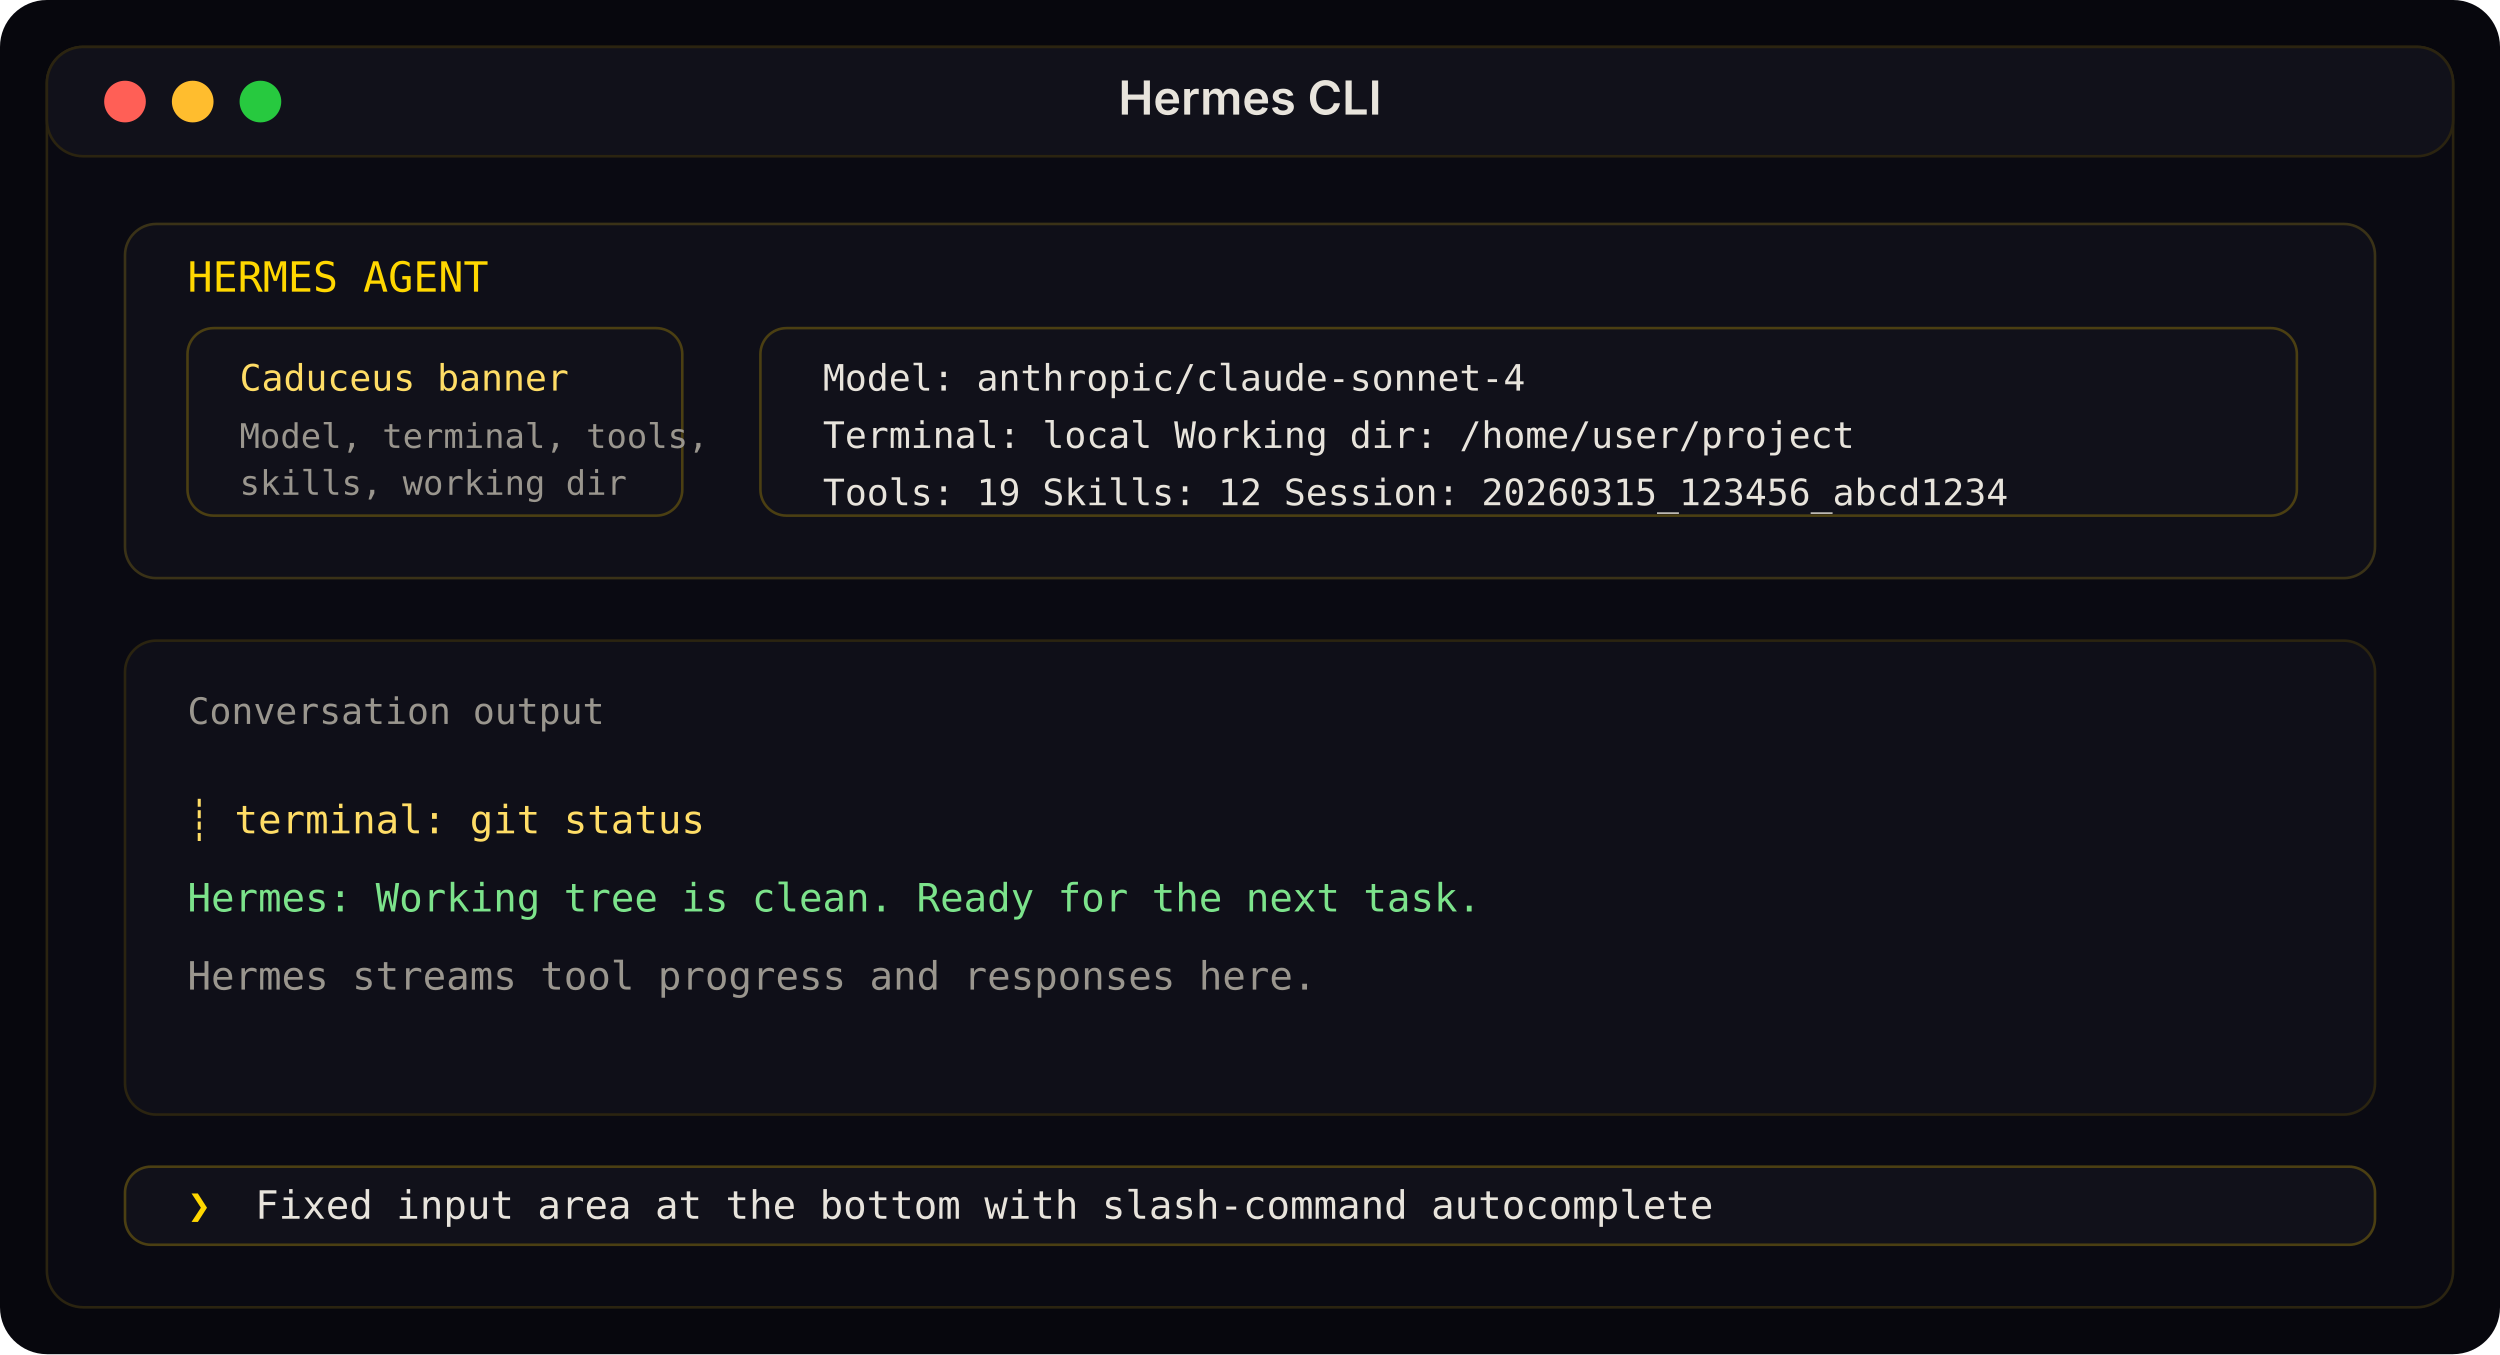
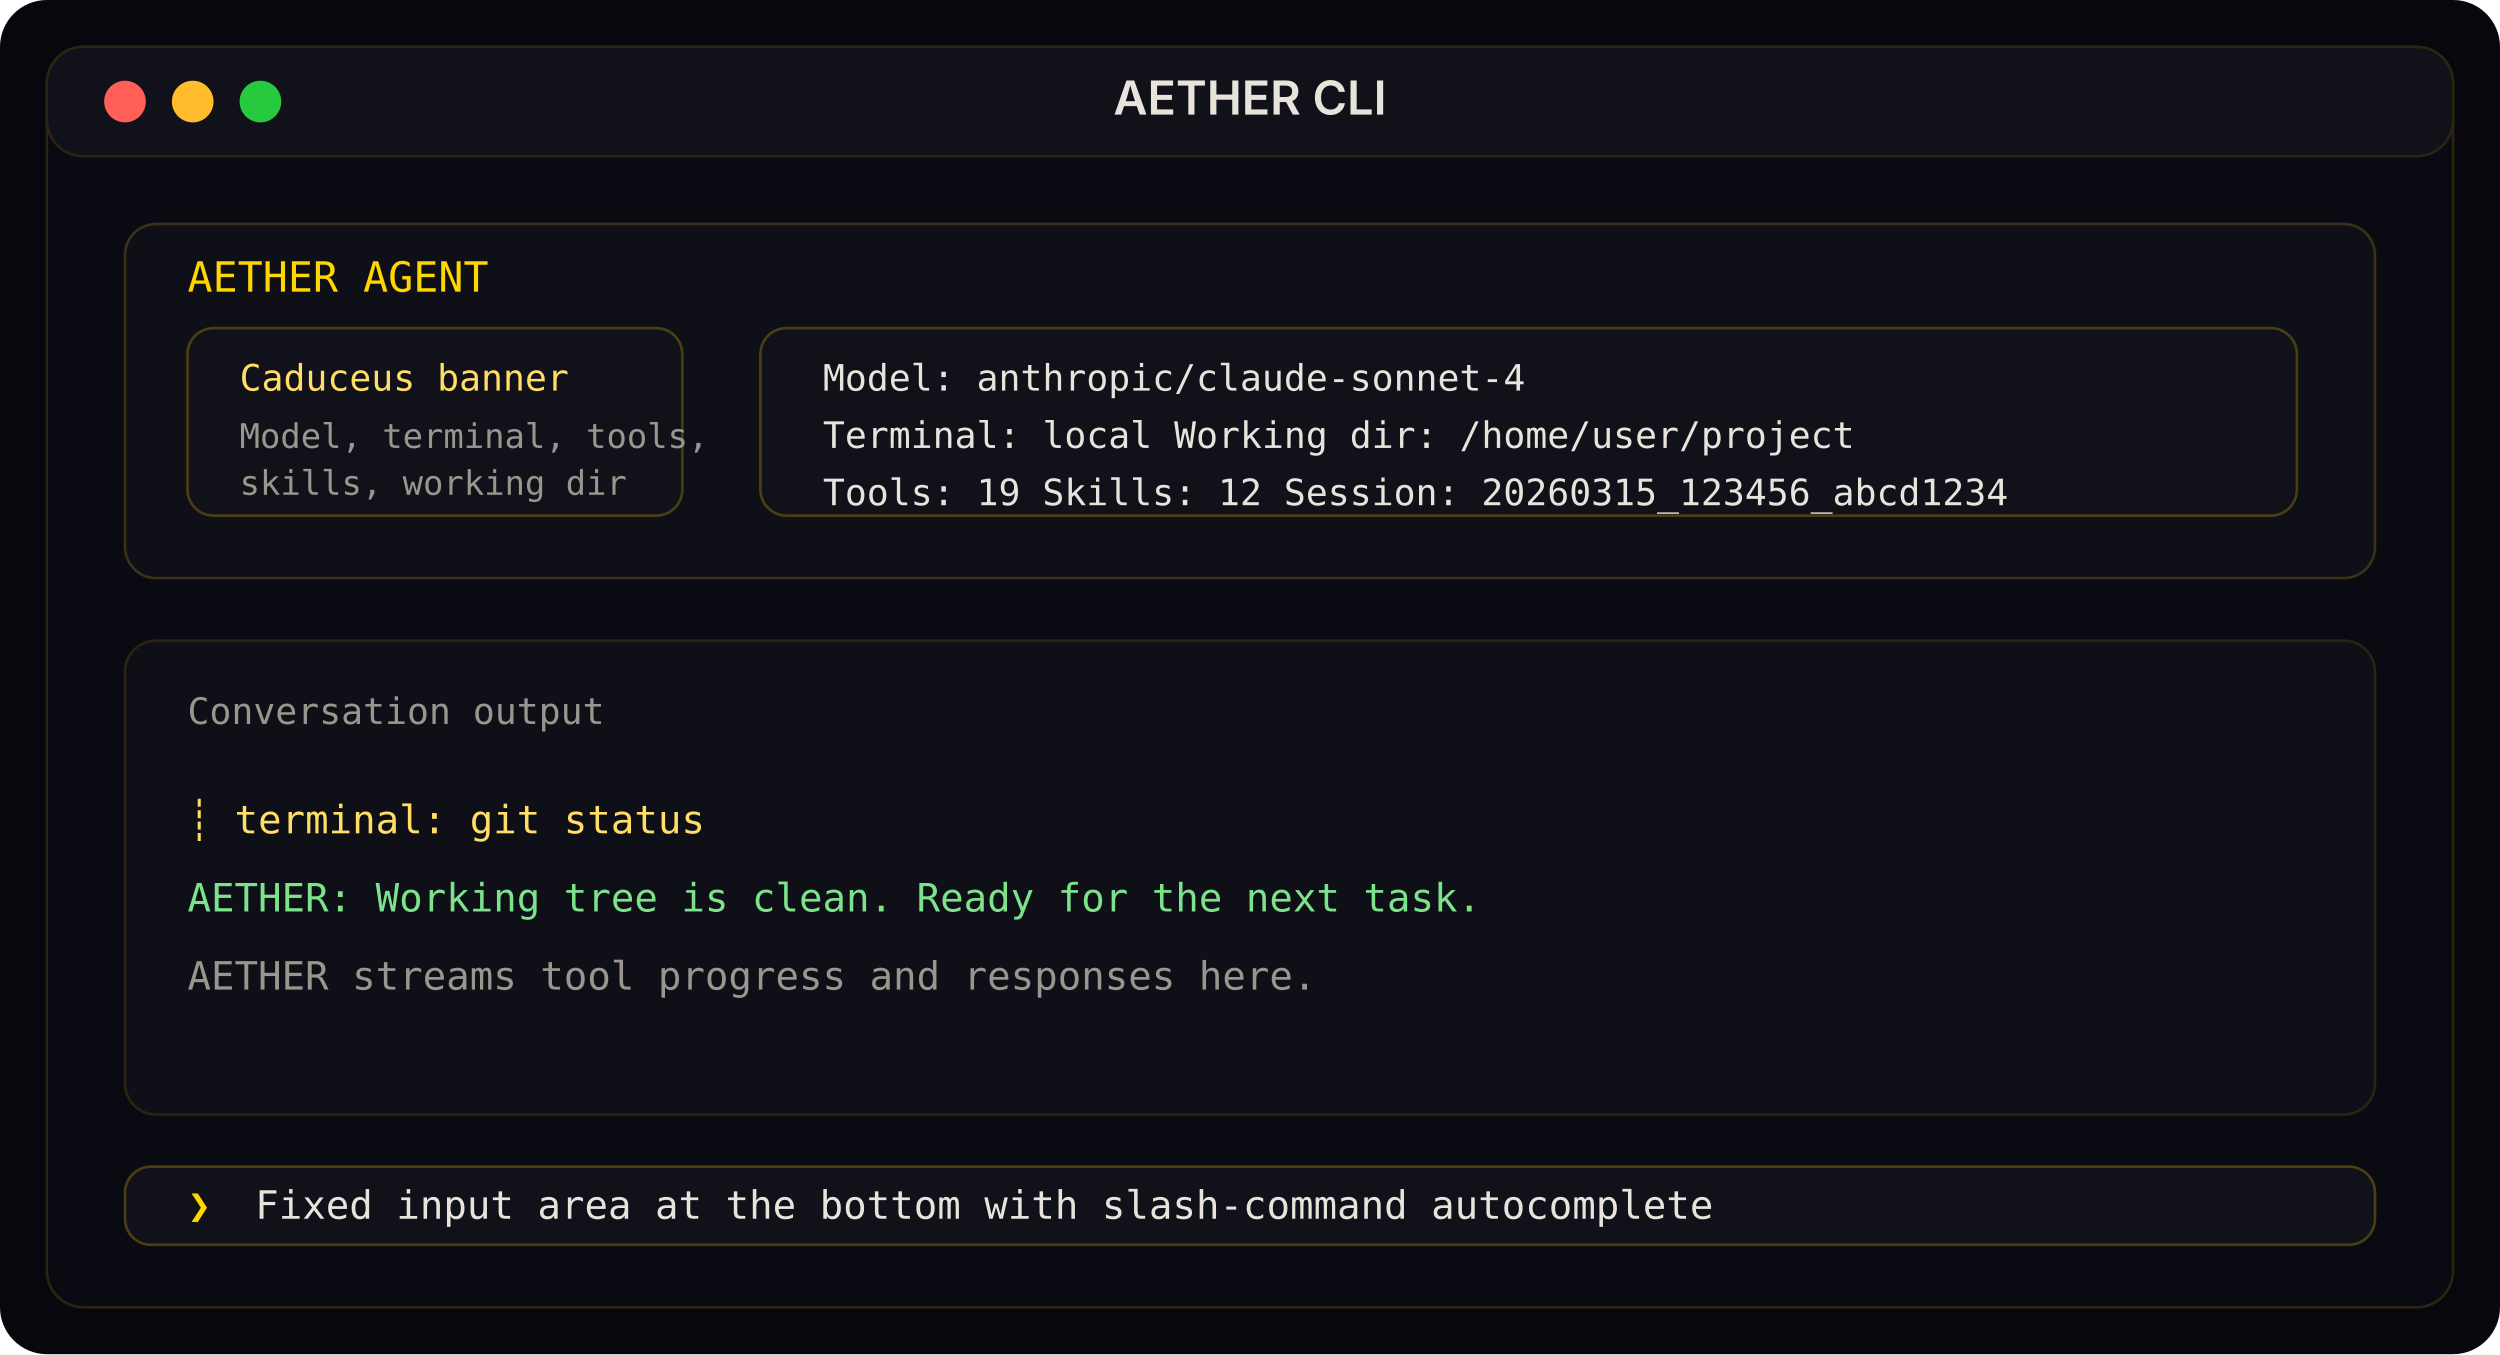
<svg xmlns="http://www.w3.org/2000/svg" width="960" height="520" viewBox="0 0 960 520" role="img" aria-labelledby="title desc">
  <rect width="960" height="520" rx="18" fill="#07070d" />
  <rect x="18" y="18" width="924" height="484" rx="14" fill="#0a0a12" stroke="#2b2410" />
  <rect x="18" y="18" width="924" height="42" rx="14" fill="#11111a" stroke="#2b2410" />
  <circle cx="48" cy="39" r="8" fill="#ff5f56" />
  <circle cx="74" cy="39" r="8" fill="#ffbd2e" />
  <circle cx="100" cy="39" r="8" fill="#27c93f" />
-   <text x="480" y="44" text-anchor="middle" fill="#e8e4dc" font-family="Inter, sans-serif" font-size="18" font-weight="600">Hermes CLI</text>
+   <text x="480" y="44" text-anchor="middle" fill="#e8e4dc" font-family="Inter, sans-serif" font-size="18" font-weight="600">AETHER CLI</text>
  <rect x="48" y="86" width="864" height="136" rx="12" fill="#0f0f18" stroke="#3a3217" />
-   <text x="72" y="112" fill="#ffd700" font-family="JetBrains Mono, monospace" font-size="16">HERMES AGENT</text>
+   <text x="72" y="112" fill="#ffd700" font-family="JetBrains Mono, monospace" font-size="16">AETHER AGENT</text>
  <rect x="72" y="126" width="190" height="72" rx="10" fill="#11111a" stroke="#4b3f12" />
  <text x="92" y="150" fill="#ffdd66" font-family="JetBrains Mono, monospace" font-size="14">Caduceus banner</text>
  <text x="92" y="172" fill="#9a968e" font-family="JetBrains Mono, monospace" font-size="13">Model, terminal, tools,</text>
  <text x="92" y="190" fill="#9a968e" font-family="JetBrains Mono, monospace" font-size="13">skills, working dir</text>
  <rect x="292" y="126" width="590" height="72" rx="10" fill="#11111a" stroke="#4b3f12" />
  <text x="316" y="150" fill="#e8e4dc" font-family="JetBrains Mono, monospace" font-size="14">Model: anthropic/claude-sonnet-4</text>
  <text x="316" y="172" fill="#e8e4dc" font-family="JetBrains Mono, monospace" font-size="14">Terminal: local   Working dir: /home/user/project</text>
  <text x="316" y="194" fill="#e8e4dc" font-family="JetBrains Mono, monospace" font-size="14">Tools: 19   Skills: 12   Session: 20260315_123456_abcd1234</text>
  <rect x="48" y="246" width="864" height="182" rx="12" fill="#0f0f18" stroke="#2b2410" />
  <text x="72" y="278" fill="#9a968e" font-family="JetBrains Mono, monospace" font-size="14">Conversation output</text>
  <text x="72" y="320" fill="#ffdd66" font-family="JetBrains Mono, monospace" font-size="15">┊ terminal: git status</text>
-   <text x="72" y="350" fill="#7ce38b" font-family="JetBrains Mono, monospace" font-size="15">Hermes: Working tree is clean. Ready for the next task.</text>
-   <text x="72" y="380" fill="#9a968e" font-family="JetBrains Mono, monospace" font-size="15">Hermes streams tool progress and responses here.</text>
+   <text x="72" y="350" fill="#7ce38b" font-family="JetBrains Mono, monospace" font-size="15">AETHER: Working tree is clean. Ready for the next task.</text>
+   <text x="72" y="380" fill="#9a968e" font-family="JetBrains Mono, monospace" font-size="15">AETHER streams tool progress and responses here.</text>
  <rect x="48" y="448" width="864" height="30" rx="10" fill="#11111a" stroke="#4b3f12" />
  <text x="72" y="468" fill="#ffd700" font-family="JetBrains Mono, monospace" font-size="15">❯</text>
  <text x="98" y="468" fill="#e8e4dc" font-family="JetBrains Mono, monospace" font-size="15">Fixed input area at the bottom with slash-command autocomplete</text>
</svg>
